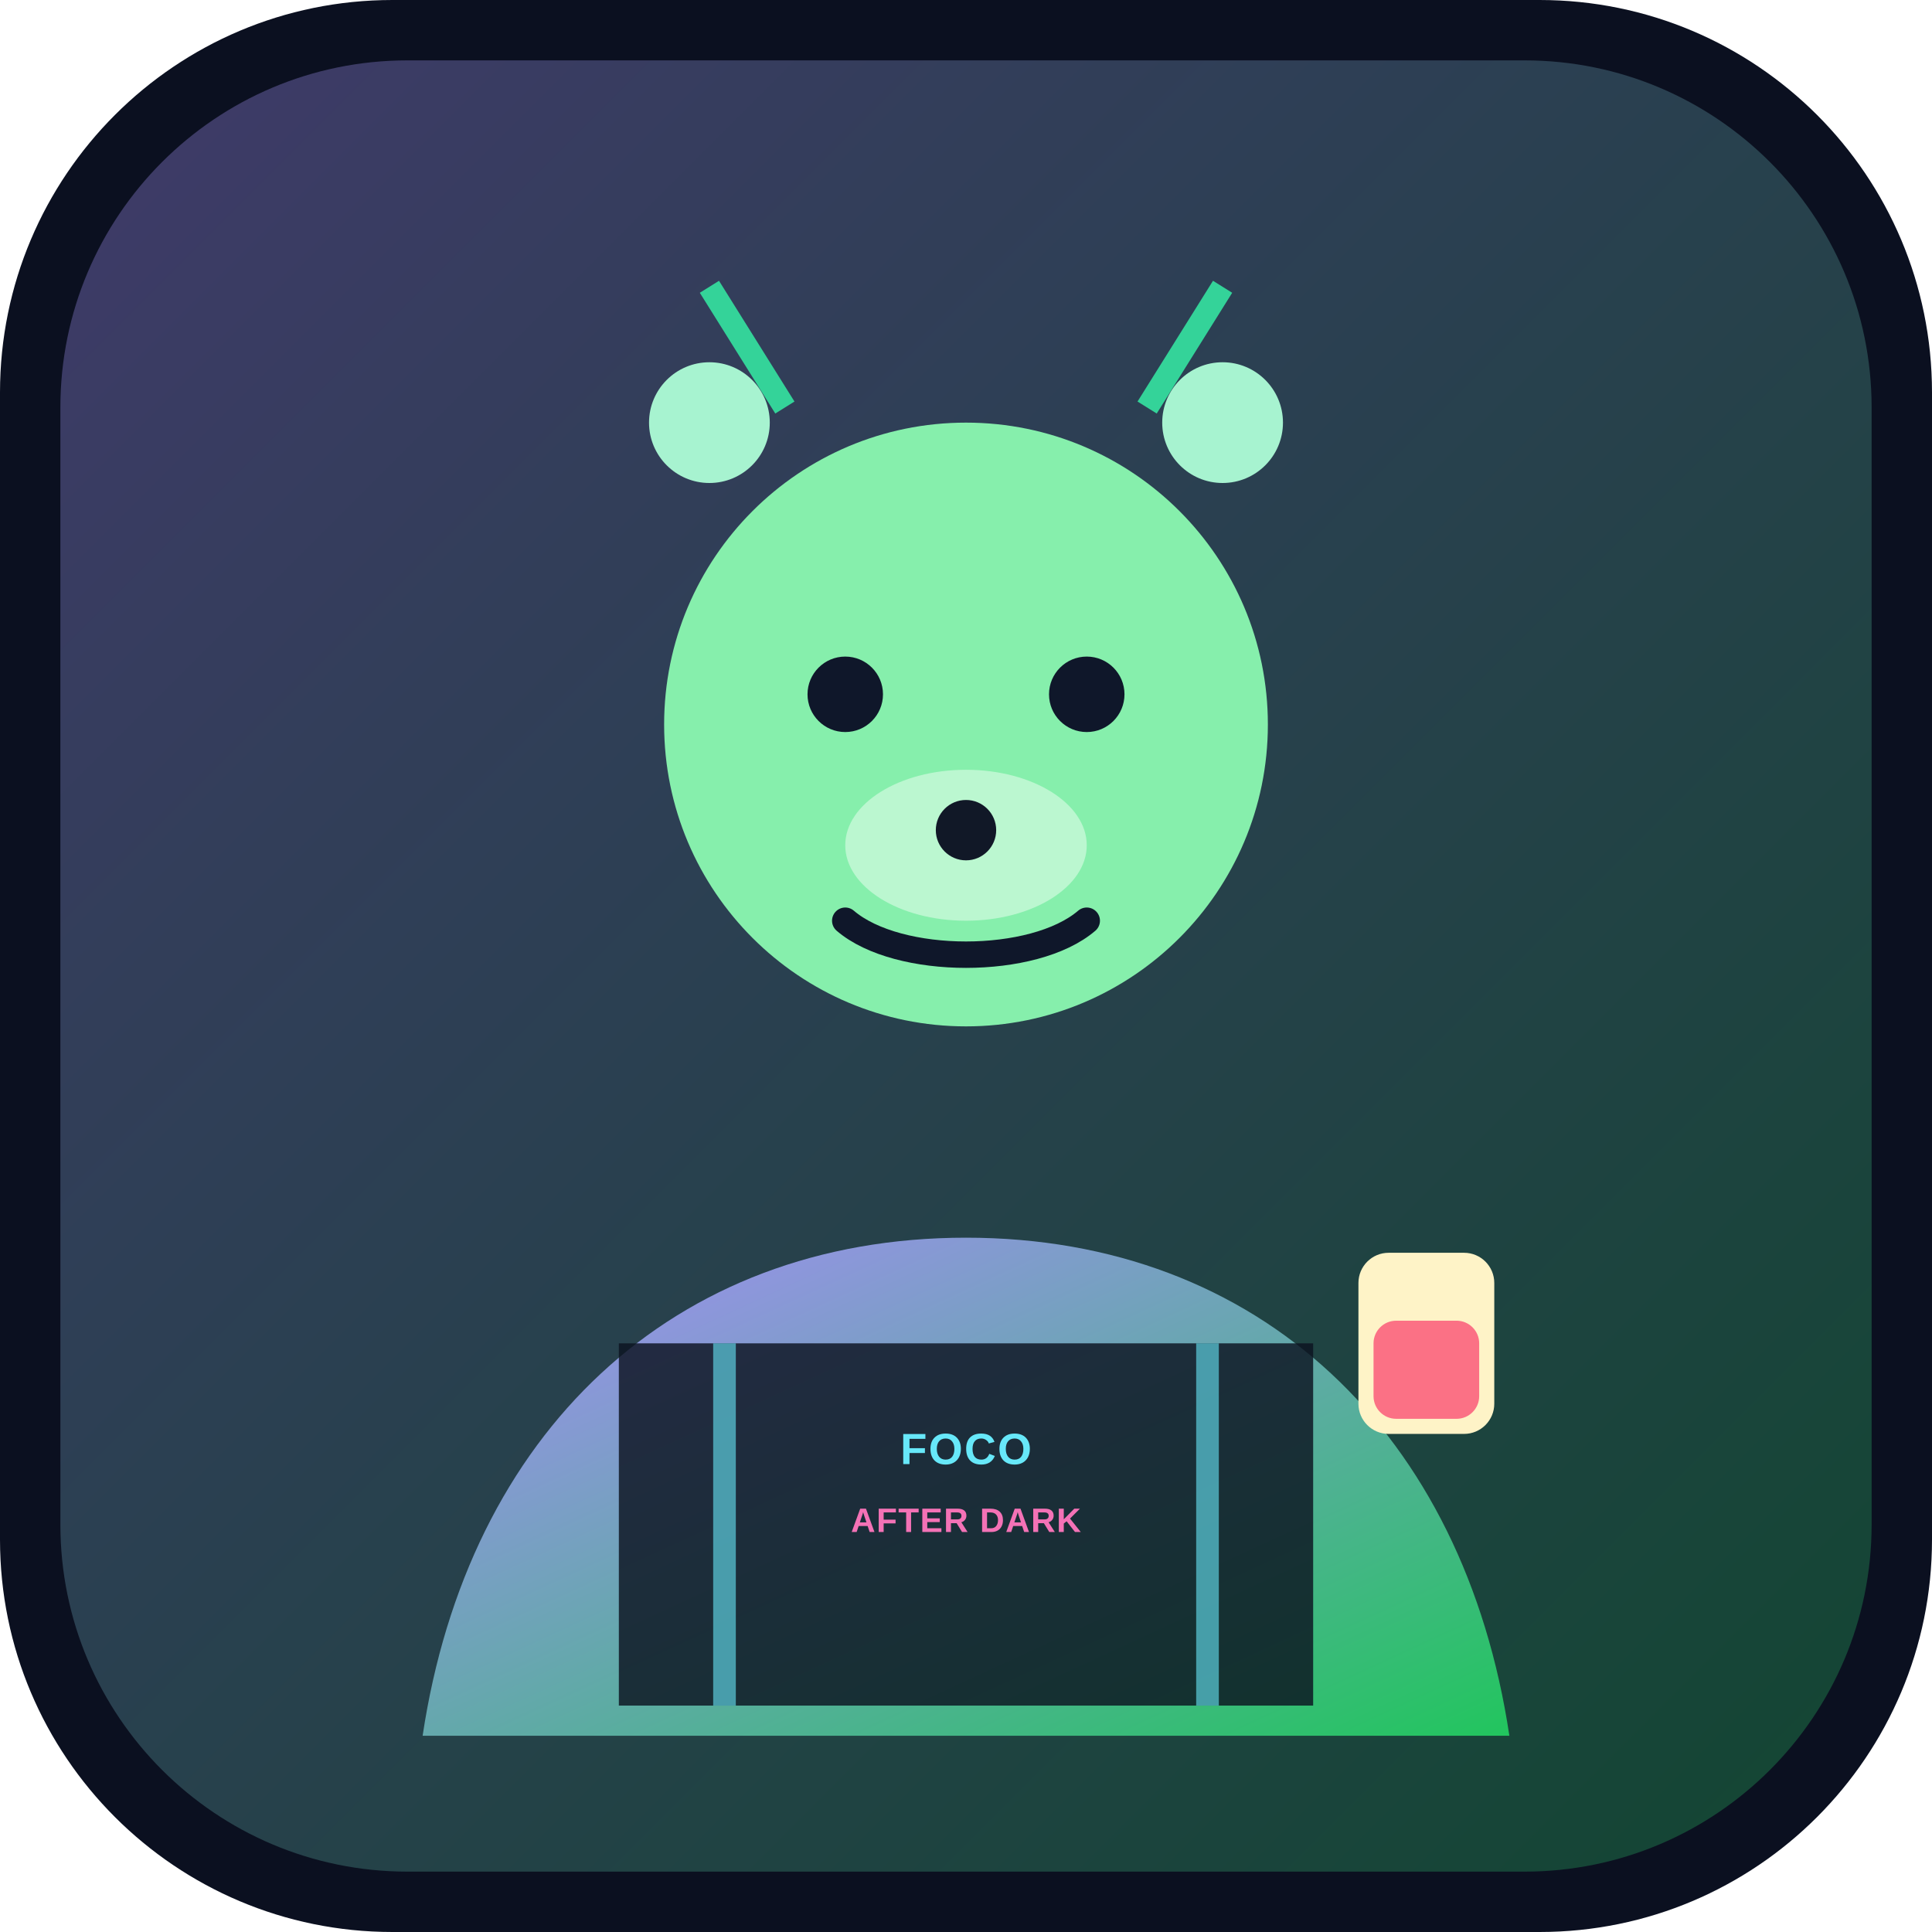
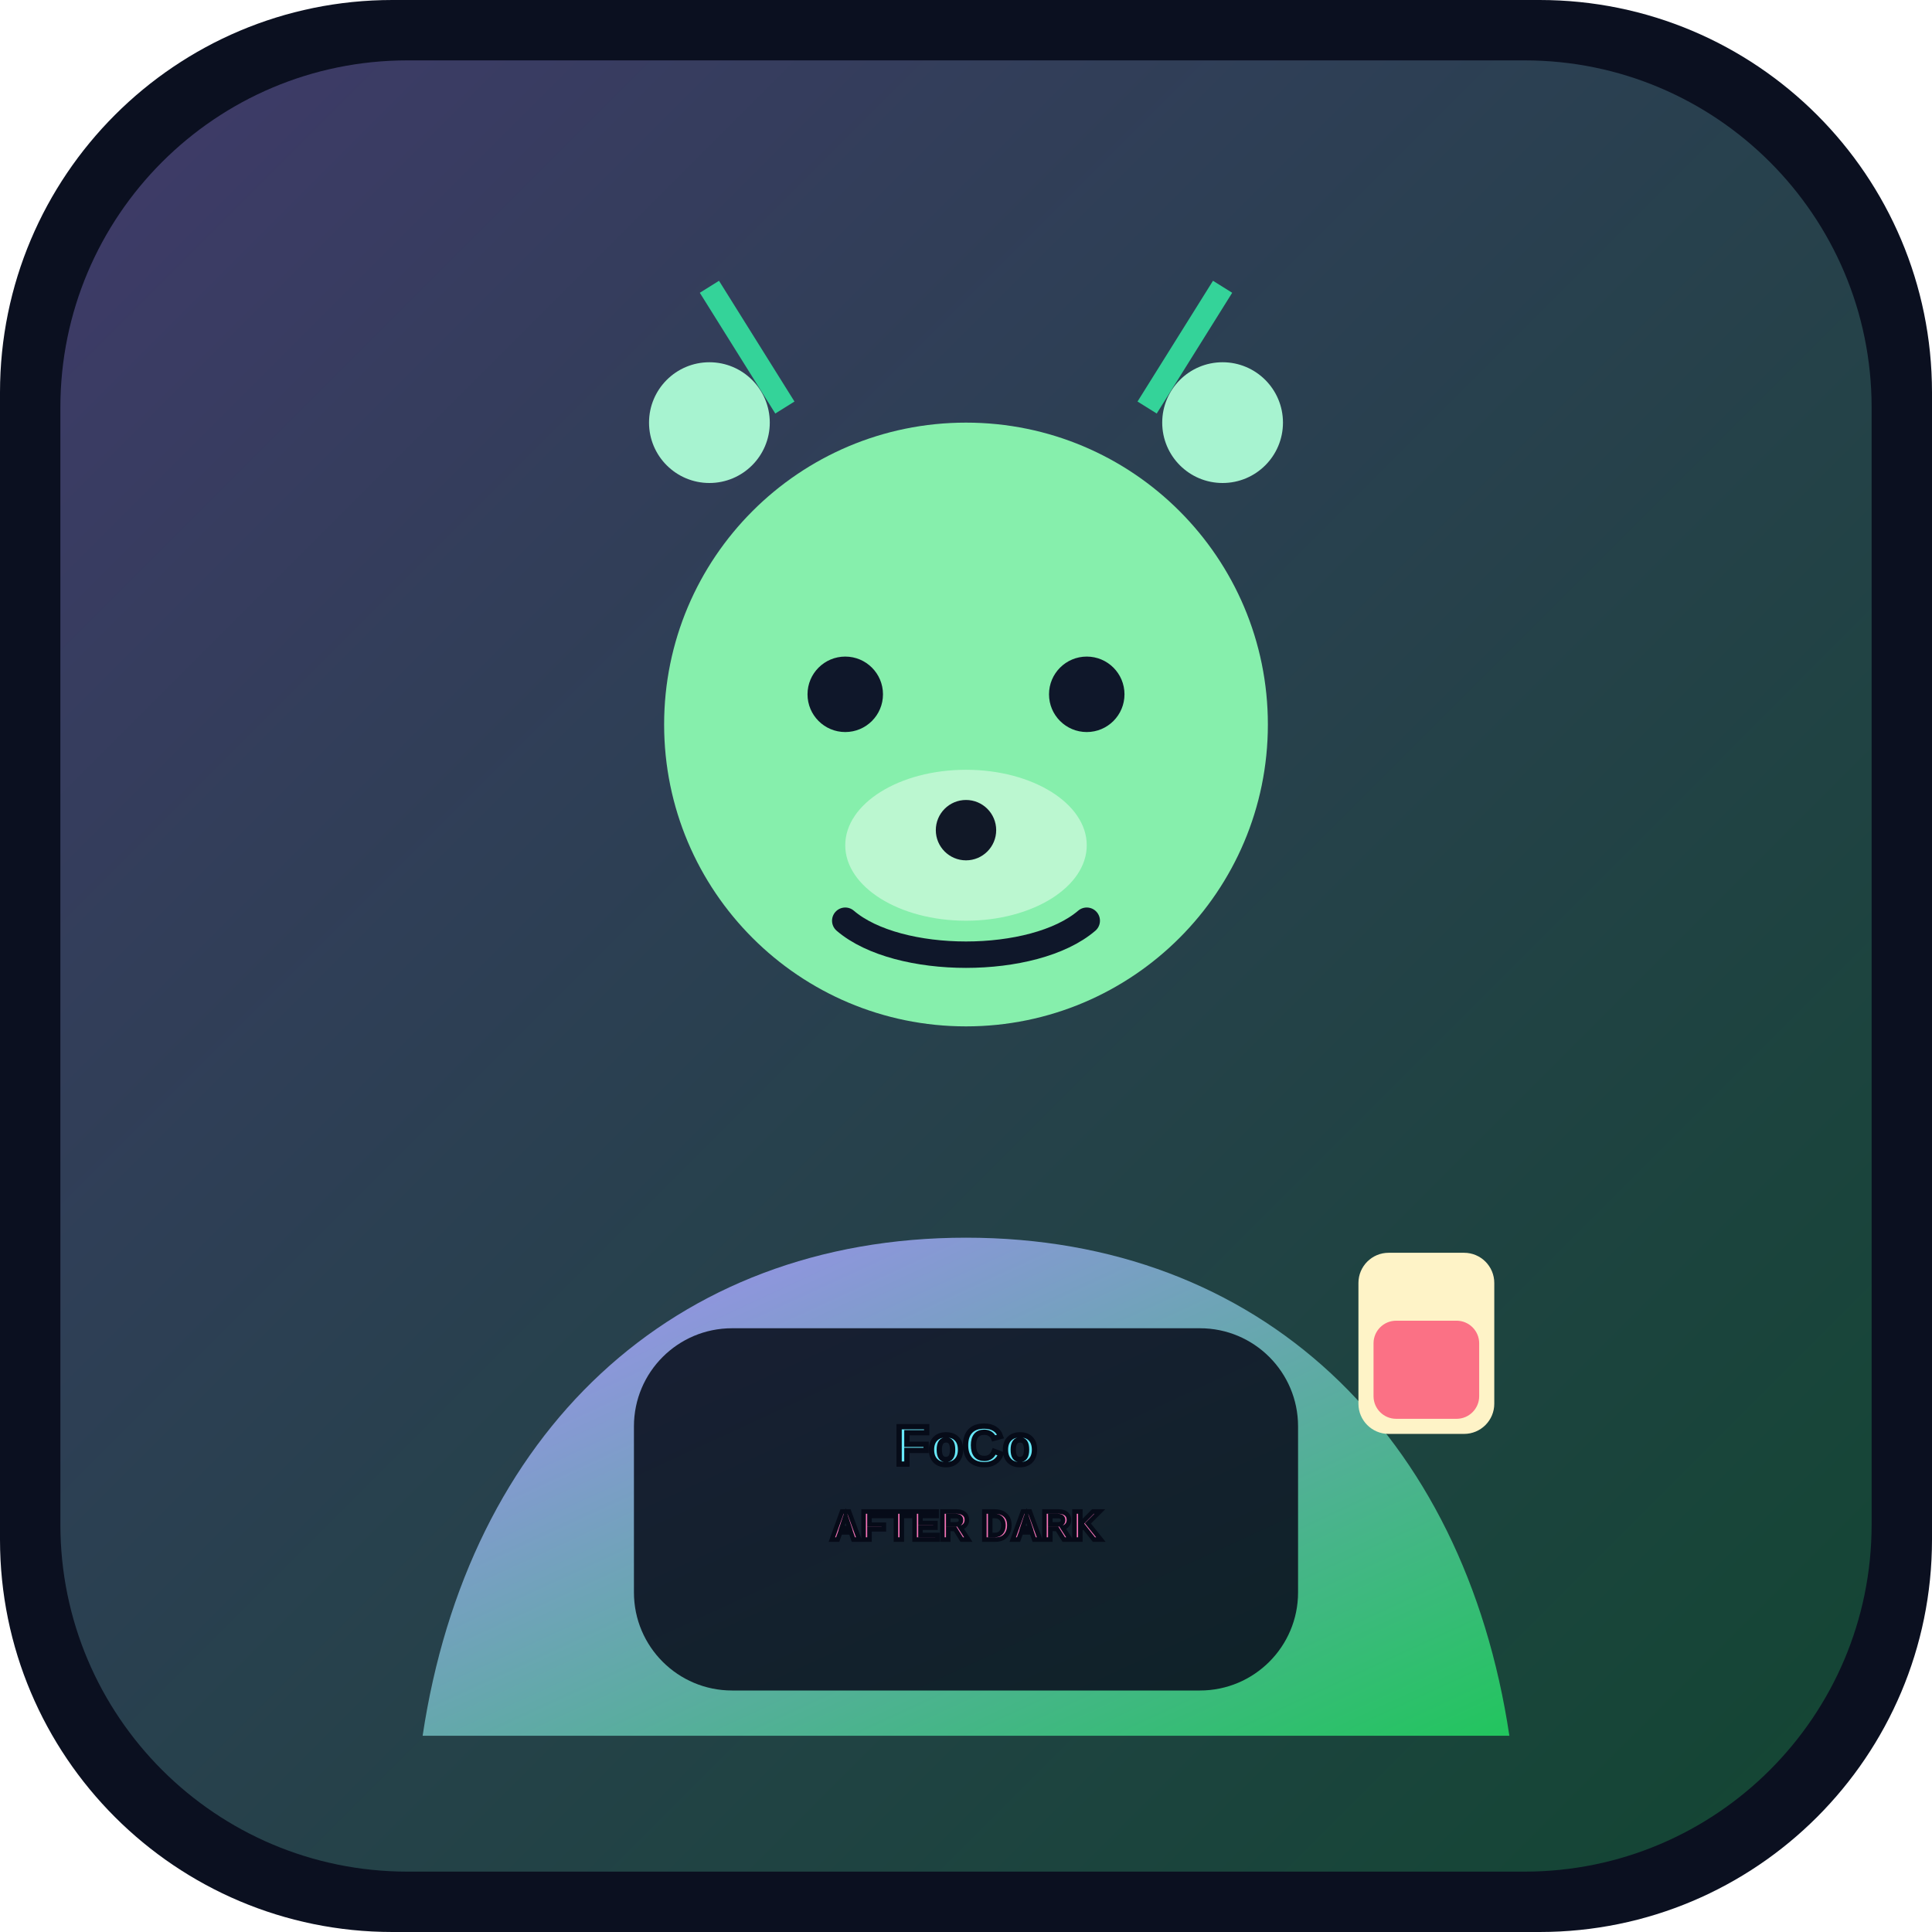
<svg xmlns="http://www.w3.org/2000/svg" viewBox="0 0 256 256" role="img" aria-label="Intoxicated Insect">
  <defs>
    <linearGradient id="bg" x1="0" y1="0" x2="1" y2="1">
      <stop offset="0%" stop-color="#a78bfa" stop-opacity="0.34" />
      <stop offset="100%" stop-color="#22c55e" stop-opacity="0.30" />
    </linearGradient>
    <linearGradient id="shirt" x1="0" y1="0" x2="1" y2="1">
      <stop offset="0%" stop-color="#a78bfa" />
      <stop offset="100%" stop-color="#22c55e" />
    </linearGradient>
  </defs>
  <rect width="256" height="256" rx="52" fill="#0b1020" />
  <rect x="8" y="8" width="240" height="240" rx="46" fill="url(#bg)" />
  <circle cx="94" cy="56" r="8" fill="#a7f3d0" />
  <circle cx="162" cy="56" r="8" fill="#a7f3d0" />
  <path d="M104 54l-10-16M152 54l10-16" stroke="#34d399" stroke-width="3" />
  <circle cx="128" cy="96" r="40" fill="#86efac" />
  <ellipse cx="128" cy="112" rx="16" ry="10" fill="#bbf7d0" />
  <circle cx="112" cy="92" r="5" fill="#0f172a" />
  <circle cx="144" cy="92" r="5" fill="#0f172a" />
  <circle cx="128" cy="110" r="4" fill="#111827" />
  <path d="M112 122c7 6 25 6 32 0" fill="none" stroke="#0f172a" stroke-width="3.5" stroke-linecap="round" />
  <path d="M56 230c6-40 33-66 72-66s66 26 72 66" fill="url(#shirt)" />
-   <path d="M82 178h92v48H82z" fill="#0b1220" opacity="0.82" />
-   <path d="M96 178v48M160 178v48" stroke="#67e8f9" stroke-width="3" opacity="0.6" />
-   <text x="128" y="194" text-anchor="middle" font-family="Arial, sans-serif" font-size="5.8" font-weight="700" fill="#67e8f9" letter-spacing="0.22">FOCO</text>
-   <text x="128" y="203" text-anchor="middle" font-family="Arial, sans-serif" font-size="4.5" font-weight="700" fill="#f472b6" letter-spacing="0.14">AFTER DARK</text>
+   <rect x="84" y="176" width="88" height="48" rx="13" fill="#0b1220" opacity="0.9" />
+   <text x="128" y="194" text-anchor="middle" font-family="Arial, sans-serif" font-size="7.2" font-weight="700" fill="#67e8f9" stroke="#060b18" stroke-width="0.7" letter-spacing="0.10">FoCo</text>
+   <text x="128" y="204" text-anchor="middle" font-family="Arial, sans-serif" font-size="5.4" font-weight="700" fill="#f472b6" stroke="#060b18" stroke-width="0.6" letter-spacing="0.08">AFTER DARK</text>
  <rect x="180" y="166" width="18" height="24" rx="4" fill="#fef3c7" />
  <rect x="182" y="175" width="14" height="13" rx="3" fill="#fb7185" />
</svg>
